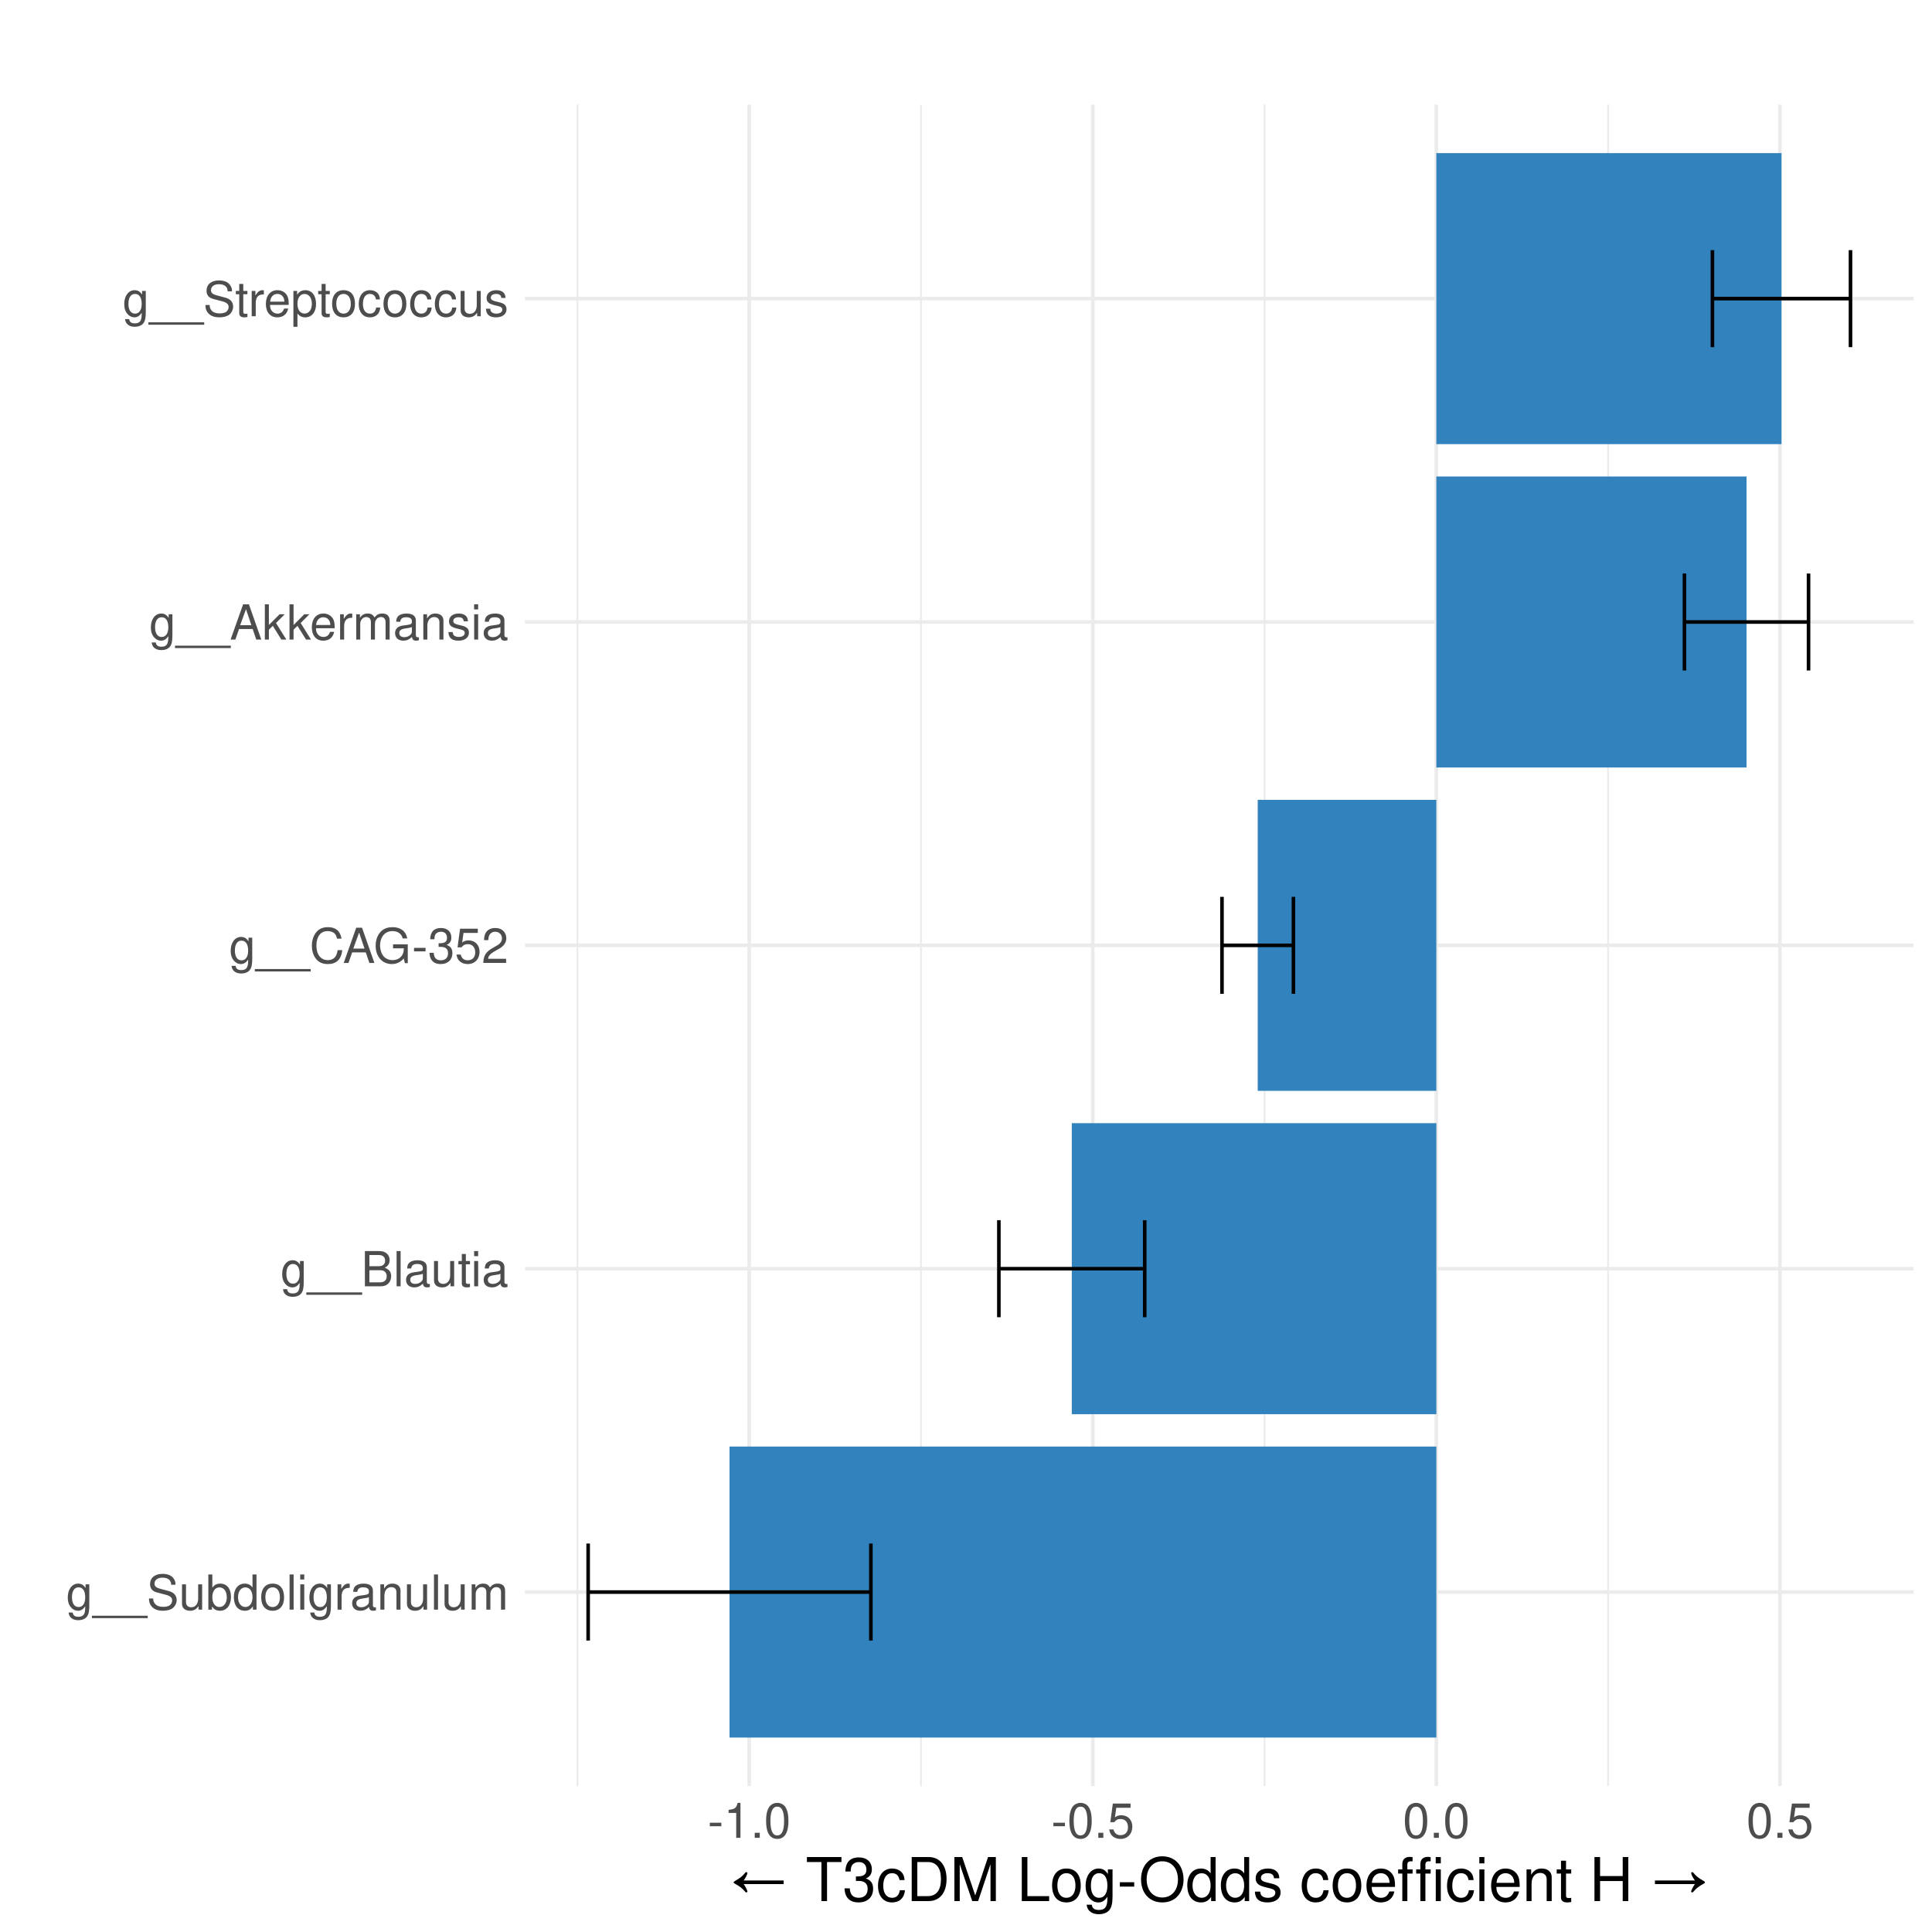
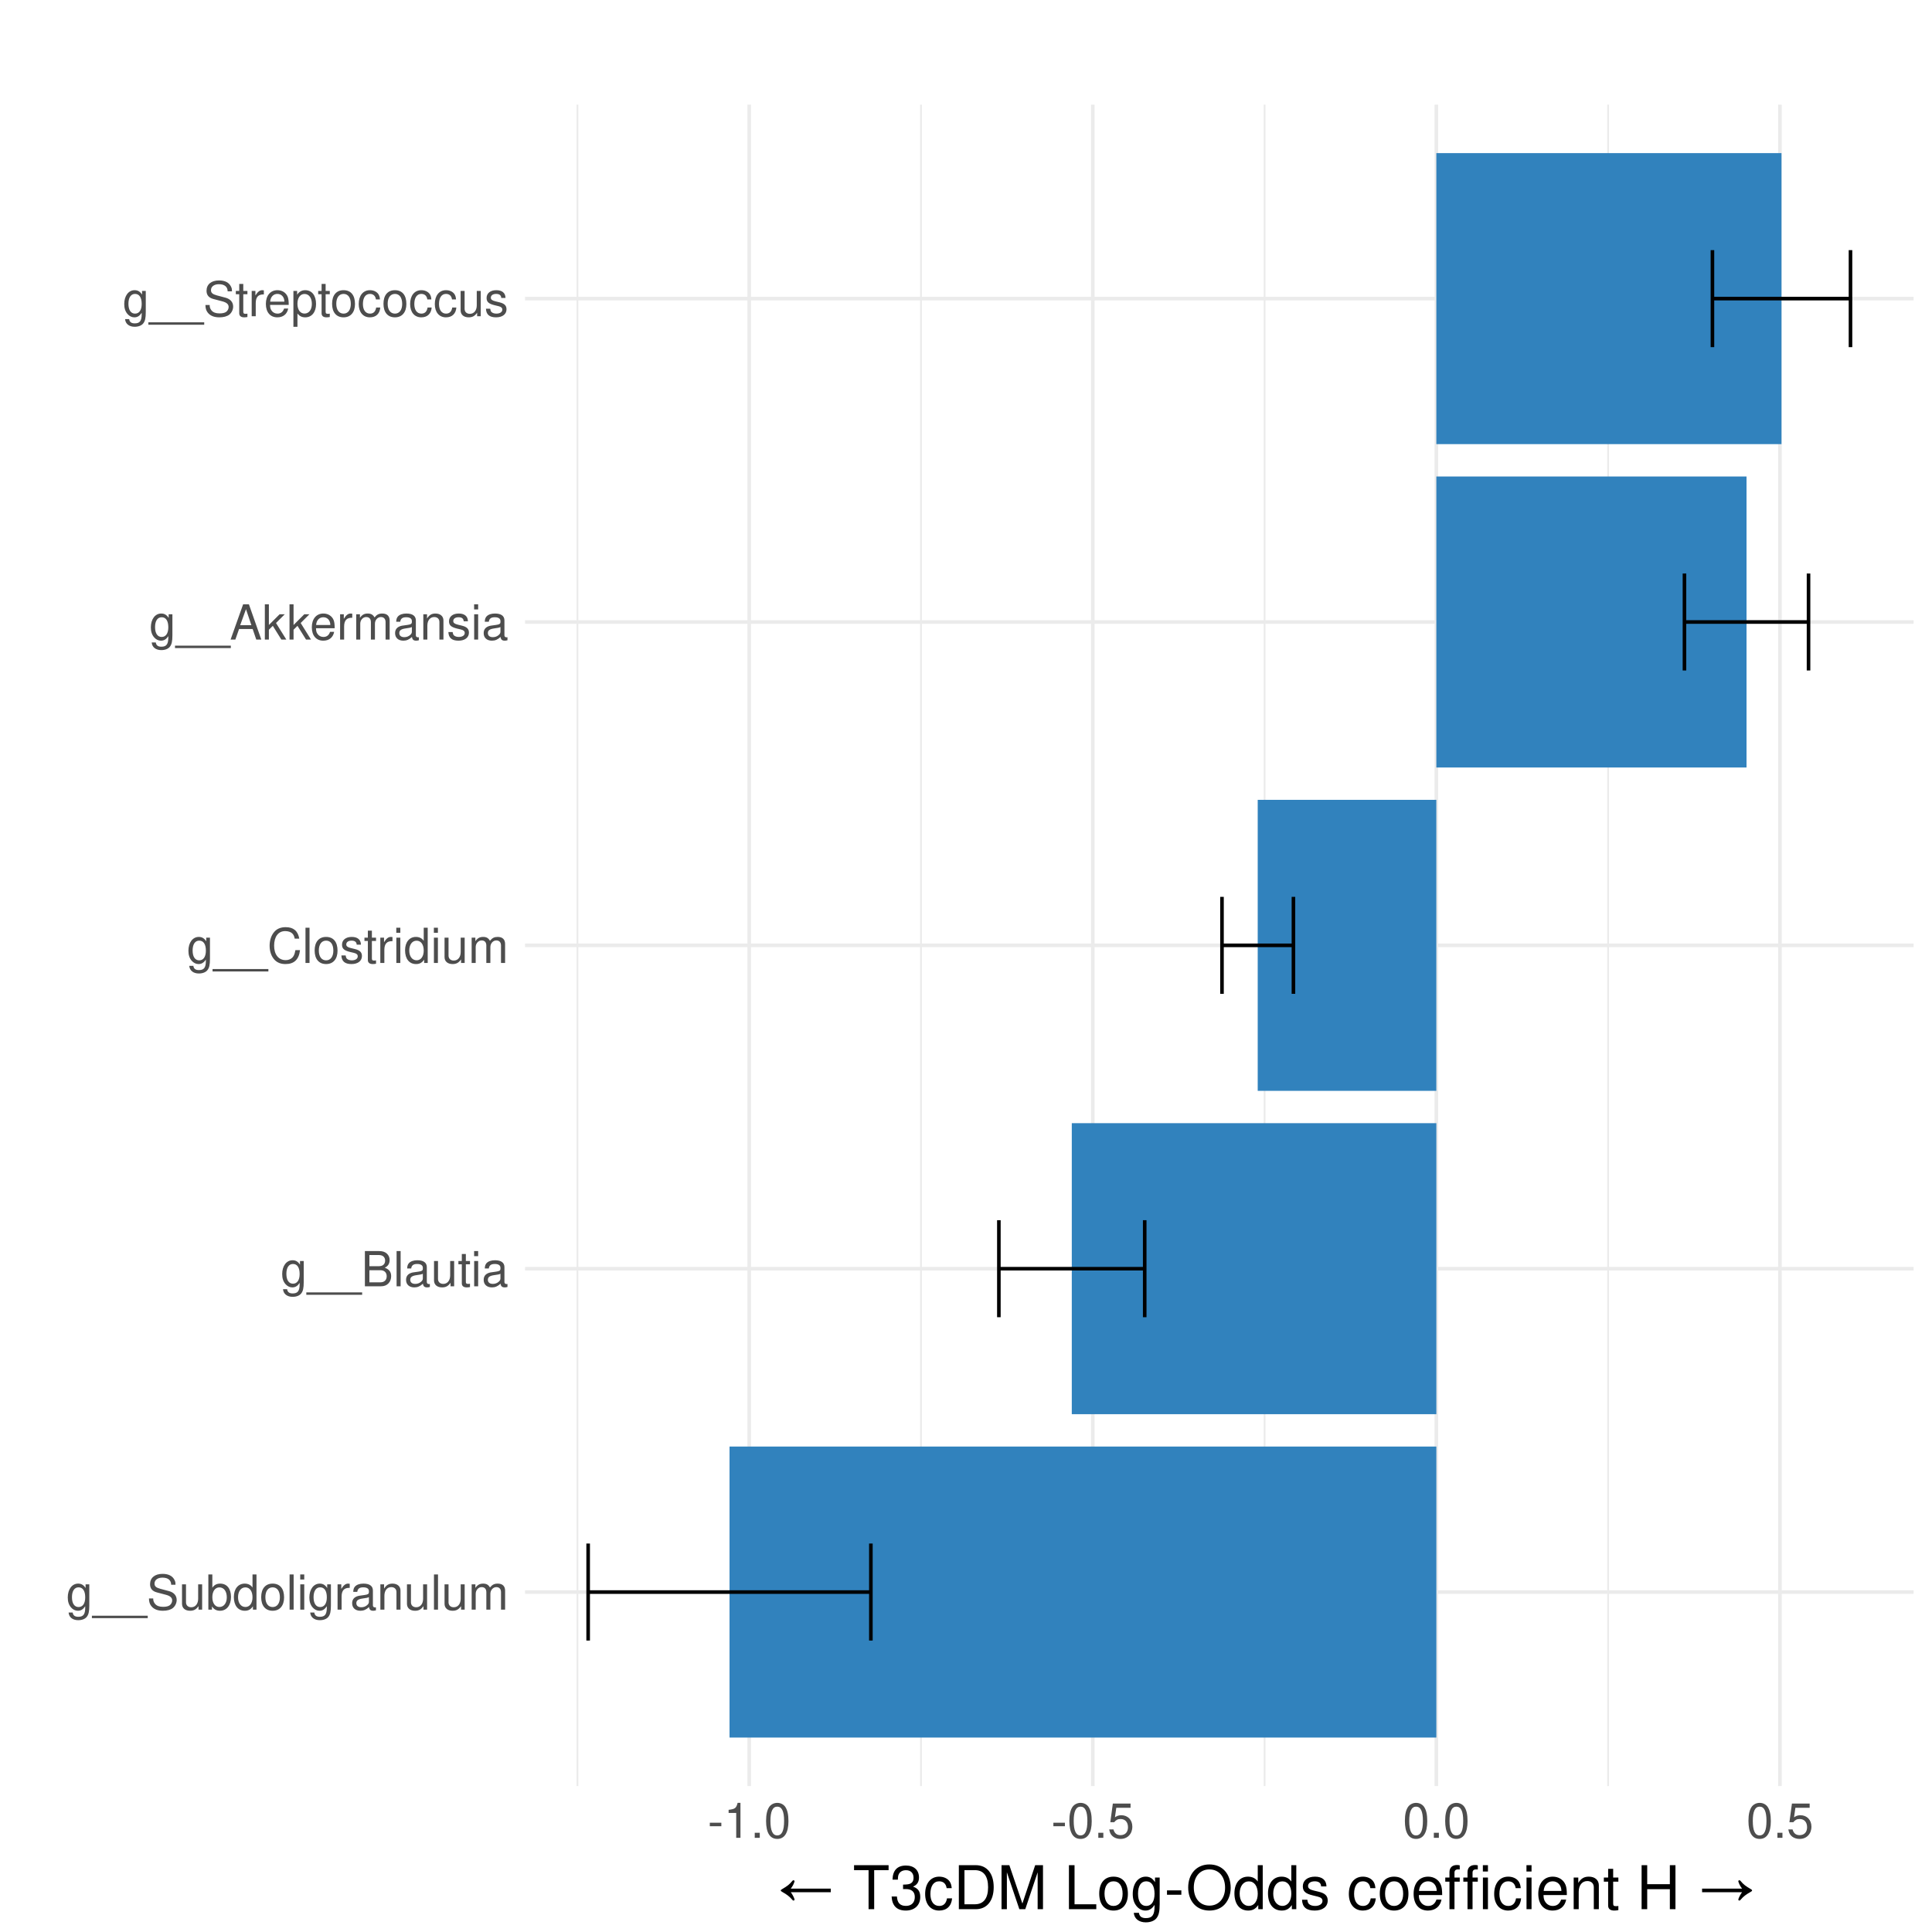
- <svg xmlns="http://www.w3.org/2000/svg" class="svglite" width="576.00pt" height="576.00pt" viewBox="0 0 576.00 576.00">
-   <defs>
-     <style type="text/css">
+ <svg xmlns="http://www.w3.org/2000/svg" class="svglite" width="576.00pt" height="576.00pt" viewBox="0 0 576.00 576.00" version="1.1" id="svg42">
+   <defs id="defs1">
+     <style type="text/css" id="style1">
    .svglite line, .svglite polyline, .svglite polygon, .svglite path, .svglite rect, .svglite circle {
      fill: none;
      stroke: #000000;
      stroke-linecap: round;
      stroke-linejoin: round;
      stroke-miterlimit: 10.00;
    }
    .svglite text {
      white-space: pre;
    }
  </style>
  </defs>
-   <rect width="100%" height="100%" style="stroke: none; fill: none;" />
-   <defs>
+   <rect width="100%" height="100%" style="stroke: none; fill: none;" id="rect1" />
+   <defs id="defs2">
    <clipPath id="cpMC4wMHw1NzYuMDB8MC4wMHw1NzYuMDA=">
-       <rect x="0.00" y="0.00" width="576.00" height="576.00" />
+       <rect x="0.00" y="0.00" width="576.00" height="576.00" id="rect2" />
    </clipPath>
  </defs>
-   <g clip-path="url(#cpMC4wMHw1NzYuMDB8MC4wMHw1NzYuMDA=)">
- </g>
-   <defs>
+   <g clip-path="url(#cpMC4wMHw1NzYuMDB8MC4wMHw1NzYuMDA=)" id="g2" />
+   <defs id="defs3">
    <clipPath id="cpMTU2LjUzfDU3MC41MnwzMS4xOXw1MzIuNDk=">
-       <rect x="156.53" y="31.19" width="413.99" height="501.30" />
+       <rect x="156.53" y="31.19" width="413.99" height="501.30" id="rect3" />
    </clipPath>
  </defs>
-   <g clip-path="url(#cpMTU2LjUzfDU3MC41MnwzMS4xOXw1MzIuNDk=)">
-     <polyline points="172.15,532.49 172.15,31.19 " style="stroke-width: 0.53; stroke: #EBEBEB; stroke-linecap: butt;" />
-     <polyline points="274.58,532.49 274.58,31.19 " style="stroke-width: 0.53; stroke: #EBEBEB; stroke-linecap: butt;" />
-     <polyline points="377.01,532.49 377.01,31.19 " style="stroke-width: 0.53; stroke: #EBEBEB; stroke-linecap: butt;" />
-     <polyline points="479.44,532.49 479.44,31.19 " style="stroke-width: 0.53; stroke: #EBEBEB; stroke-linecap: butt;" />
-     <polyline points="156.53,474.65 570.52,474.65 " style="stroke-width: 1.07; stroke: #EBEBEB; stroke-linecap: butt;" />
-     <polyline points="156.53,378.25 570.52,378.25 " style="stroke-width: 1.07; stroke: #EBEBEB; stroke-linecap: butt;" />
-     <polyline points="156.53,281.84 570.52,281.84 " style="stroke-width: 1.07; stroke: #EBEBEB; stroke-linecap: butt;" />
-     <polyline points="156.53,185.44 570.52,185.44 " style="stroke-width: 1.07; stroke: #EBEBEB; stroke-linecap: butt;" />
-     <polyline points="156.53,89.03 570.52,89.03 " style="stroke-width: 1.07; stroke: #EBEBEB; stroke-linecap: butt;" />
-     <polyline points="223.37,532.49 223.37,31.19 " style="stroke-width: 1.07; stroke: #EBEBEB; stroke-linecap: butt;" />
-     <polyline points="325.80,532.49 325.80,31.19 " style="stroke-width: 1.07; stroke: #EBEBEB; stroke-linecap: butt;" />
-     <polyline points="428.23,532.49 428.23,31.19 " style="stroke-width: 1.07; stroke: #EBEBEB; stroke-linecap: butt;" />
-     <polyline points="530.66,532.49 530.66,31.19 " style="stroke-width: 1.07; stroke: #EBEBEB; stroke-linecap: butt;" />
-     <rect x="217.50" y="431.27" width="210.73" height="86.76" style="stroke-width: 1.07; stroke: none; stroke-linecap: butt; stroke-linejoin: miter; fill: #3182BD;" />
-     <rect x="319.54" y="334.86" width="108.69" height="86.76" style="stroke-width: 1.07; stroke: none; stroke-linecap: butt; stroke-linejoin: miter; fill: #3182BD;" />
-     <rect x="428.23" y="45.65" width="102.90" height="86.76" style="stroke-width: 1.07; stroke: none; stroke-linecap: butt; stroke-linejoin: miter; fill: #3182BD;" />
-     <rect x="428.23" y="142.06" width="92.47" height="86.76" style="stroke-width: 1.07; stroke: none; stroke-linecap: butt; stroke-linejoin: miter; fill: #3182BD;" />
-     <rect x="374.97" y="238.46" width="53.25" height="86.76" style="stroke-width: 1.07; stroke: none; stroke-linecap: butt; stroke-linejoin: miter; fill: #3182BD;" />
-     <polyline points="259.64,489.11 259.64,460.19 " style="stroke-width: 1.07; stroke-linecap: butt;" />
-     <polyline points="259.64,474.65 175.35,474.65 " style="stroke-width: 1.07; stroke-linecap: butt;" />
-     <polyline points="175.35,489.11 175.35,460.19 " style="stroke-width: 1.07; stroke-linecap: butt;" />
-     <polyline points="341.28,392.71 341.28,363.79 " style="stroke-width: 1.07; stroke-linecap: butt;" />
-     <polyline points="341.28,378.25 297.80,378.25 " style="stroke-width: 1.07; stroke-linecap: butt;" />
-     <polyline points="297.80,392.71 297.80,363.79 " style="stroke-width: 1.07; stroke-linecap: butt;" />
-     <polyline points="551.70,103.49 551.70,74.57 " style="stroke-width: 1.07; stroke-linecap: butt;" />
-     <polyline points="551.70,89.03 510.54,89.03 " style="stroke-width: 1.07; stroke-linecap: butt;" />
-     <polyline points="510.54,103.49 510.54,74.57 " style="stroke-width: 1.07; stroke-linecap: butt;" />
-     <polyline points="539.19,199.90 539.19,170.98 " style="stroke-width: 1.07; stroke-linecap: butt;" />
-     <polyline points="539.19,185.44 502.20,185.44 " style="stroke-width: 1.07; stroke-linecap: butt;" />
-     <polyline points="502.20,199.90 502.20,170.98 " style="stroke-width: 1.07; stroke-linecap: butt;" />
-     <polyline points="385.62,296.30 385.62,267.38 " style="stroke-width: 1.07; stroke-linecap: butt;" />
-     <polyline points="385.62,281.84 364.32,281.84 " style="stroke-width: 1.07; stroke-linecap: butt;" />
-     <polyline points="364.32,296.30 364.32,267.38 " style="stroke-width: 1.07; stroke-linecap: butt;" />
+   <g clip-path="url(#cpMTU2LjUzfDU3MC41MnwzMS4xOXw1MzIuNDk=)" id="g33">
+     <polyline points="172.15,532.49 172.15,31.19 " style="stroke-width: 0.53; stroke: #EBEBEB; stroke-linecap: butt;" id="polyline3" />
+     <polyline points="274.58,532.49 274.58,31.19 " style="stroke-width: 0.53; stroke: #EBEBEB; stroke-linecap: butt;" id="polyline4" />
+     <polyline points="377.01,532.49 377.01,31.19 " style="stroke-width: 0.53; stroke: #EBEBEB; stroke-linecap: butt;" id="polyline5" />
+     <polyline points="479.44,532.49 479.44,31.19 " style="stroke-width: 0.53; stroke: #EBEBEB; stroke-linecap: butt;" id="polyline6" />
+     <polyline points="156.53,474.65 570.52,474.65 " style="stroke-width: 1.07; stroke: #EBEBEB; stroke-linecap: butt;" id="polyline7" />
+     <polyline points="156.53,378.25 570.52,378.25 " style="stroke-width: 1.07; stroke: #EBEBEB; stroke-linecap: butt;" id="polyline8" />
+     <polyline points="156.53,281.84 570.52,281.84 " style="stroke-width: 1.07; stroke: #EBEBEB; stroke-linecap: butt;" id="polyline9" />
+     <polyline points="156.53,185.44 570.52,185.44 " style="stroke-width: 1.07; stroke: #EBEBEB; stroke-linecap: butt;" id="polyline10" />
+     <polyline points="156.53,89.03 570.52,89.03 " style="stroke-width: 1.07; stroke: #EBEBEB; stroke-linecap: butt;" id="polyline11" />
+     <polyline points="223.37,532.49 223.37,31.19 " style="stroke-width: 1.07; stroke: #EBEBEB; stroke-linecap: butt;" id="polyline12" />
+     <polyline points="325.80,532.49 325.80,31.19 " style="stroke-width: 1.07; stroke: #EBEBEB; stroke-linecap: butt;" id="polyline13" />
+     <polyline points="428.23,532.49 428.23,31.19 " style="stroke-width: 1.07; stroke: #EBEBEB; stroke-linecap: butt;" id="polyline14" />
+     <polyline points="530.66,532.49 530.66,31.19 " style="stroke-width: 1.07; stroke: #EBEBEB; stroke-linecap: butt;" id="polyline15" />
+     <rect x="217.50" y="431.27" width="210.73" height="86.76" style="stroke-width: 1.07; stroke: none; stroke-linecap: butt; stroke-linejoin: miter; fill: #3182BD;" id="rect15" />
+     <rect x="319.54" y="334.86" width="108.69" height="86.76" style="stroke-width: 1.07; stroke: none; stroke-linecap: butt; stroke-linejoin: miter; fill: #3182BD;" id="rect16" />
+     <rect x="428.23" y="45.65" width="102.90" height="86.76" style="stroke-width: 1.07; stroke: none; stroke-linecap: butt; stroke-linejoin: miter; fill: #3182BD;" id="rect17" />
+     <rect x="428.23" y="142.06" width="92.47" height="86.76" style="stroke-width: 1.07; stroke: none; stroke-linecap: butt; stroke-linejoin: miter; fill: #3182BD;" id="rect18" />
+     <rect x="374.97" y="238.46" width="53.25" height="86.76" style="stroke-width: 1.07; stroke: none; stroke-linecap: butt; stroke-linejoin: miter; fill: #3182BD;" id="rect19" />
+     <polyline points="259.64,489.11 259.64,460.19 " style="stroke-width: 1.07; stroke-linecap: butt;" id="polyline19" />
+     <polyline points="259.64,474.65 175.35,474.65 " style="stroke-width: 1.07; stroke-linecap: butt;" id="polyline20" />
+     <polyline points="175.35,489.11 175.35,460.19 " style="stroke-width: 1.07; stroke-linecap: butt;" id="polyline21" />
+     <polyline points="341.28,392.71 341.28,363.79 " style="stroke-width: 1.07; stroke-linecap: butt;" id="polyline22" />
+     <polyline points="341.28,378.25 297.80,378.25 " style="stroke-width: 1.07; stroke-linecap: butt;" id="polyline23" />
+     <polyline points="297.80,392.71 297.80,363.79 " style="stroke-width: 1.07; stroke-linecap: butt;" id="polyline24" />
+     <polyline points="551.70,103.49 551.70,74.57 " style="stroke-width: 1.07; stroke-linecap: butt;" id="polyline25" />
+     <polyline points="551.70,89.03 510.54,89.03 " style="stroke-width: 1.07; stroke-linecap: butt;" id="polyline26" />
+     <polyline points="510.54,103.49 510.54,74.57 " style="stroke-width: 1.07; stroke-linecap: butt;" id="polyline27" />
+     <polyline points="539.19,199.90 539.19,170.98 " style="stroke-width: 1.07; stroke-linecap: butt;" id="polyline28" />
+     <polyline points="539.19,185.44 502.20,185.44 " style="stroke-width: 1.07; stroke-linecap: butt;" id="polyline29" />
+     <polyline points="502.20,199.90 502.20,170.98 " style="stroke-width: 1.07; stroke-linecap: butt;" id="polyline30" />
+     <polyline points="385.62,296.30 385.62,267.38 " style="stroke-width: 1.07; stroke-linecap: butt;" id="polyline31" />
+     <polyline points="385.62,281.84 364.32,281.84 " style="stroke-width: 1.07; stroke-linecap: butt;" id="polyline32" />
+     <polyline points="364.32,296.30 364.32,267.38 " style="stroke-width: 1.07; stroke-linecap: butt;" id="polyline33" />
  </g>
-   <g clip-path="url(#cpMC4wMHw1NzYuMDB8MC4wMHw1NzYuMDA=)">
-     <text x="151.60" y="479.90" text-anchor="end" style="font-size: 14.40px;fill: #4D4D4D; font-family: &quot;Nimbus Sans&quot;;" textLength="146.12px" lengthAdjust="spacingAndGlyphs">g__Subdoligranulum</text>
-     <text x="151.60" y="383.49" text-anchor="end" style="font-size: 14.40px;fill: #4D4D4D; font-family: &quot;Nimbus Sans&quot;;" textLength="73.81px" lengthAdjust="spacingAndGlyphs">g__Blautia</text>
-     <text x="151.60" y="287.09" text-anchor="end" style="font-size: 14.40px;fill: #4D4D4D; font-family: &quot;Nimbus Sans&quot;;" textLength="87.00px" lengthAdjust="spacingAndGlyphs">g__CAG-352</text>
-     <text x="151.60" y="190.68" text-anchor="end" style="font-size: 14.40px;fill: #4D4D4D; font-family: &quot;Nimbus Sans&quot;;" textLength="116.34px" lengthAdjust="spacingAndGlyphs">g__Akkermansia</text>
-     <text x="151.60" y="94.28" text-anchor="end" style="font-size: 14.40px;fill: #4D4D4D; font-family: &quot;Nimbus Sans&quot;;" textLength="125.52px" lengthAdjust="spacingAndGlyphs">g__Streptococcus</text>
-     <text x="223.37" y="547.92" text-anchor="middle" style="font-size: 14.40px;fill: #4D4D4D; font-family: &quot;Nimbus Sans&quot;;" textLength="28.08px" lengthAdjust="spacingAndGlyphs">-1.0</text>
-     <text x="325.80" y="547.92" text-anchor="middle" style="font-size: 14.40px;fill: #4D4D4D; font-family: &quot;Nimbus Sans&quot;;" textLength="28.08px" lengthAdjust="spacingAndGlyphs">-0.5</text>
-     <text x="428.23" y="547.92" text-anchor="middle" style="font-size: 14.40px;fill: #4D4D4D; font-family: &quot;Nimbus Sans&quot;;" textLength="22.89px" lengthAdjust="spacingAndGlyphs">0.0</text>
-     <text x="530.66" y="547.92" text-anchor="middle" style="font-size: 14.40px;fill: #4D4D4D; font-family: &quot;Nimbus Sans&quot;;" textLength="22.89px" lengthAdjust="spacingAndGlyphs">0.5</text>
-     <text x="363.53" y="566.78" text-anchor="middle" style="font-size: 18.00px; font-family: &quot;Nimbus Sans&quot;;" textLength="536.95px" lengthAdjust="spacingAndGlyphs">← T3cDM                     Log-Odds coefficient                    H →</text>
+   <g clip-path="url(#cpMC4wMHw1NzYuMDB8MC4wMHw1NzYuMDA=)" id="g42">
+     <text x="151.60" y="479.90" text-anchor="end" style="font-size: 14.40px;fill: #4D4D4D; font-family: &quot;Nimbus Sans&quot;;" textLength="146.12px" lengthAdjust="spacingAndGlyphs" id="text33">g__Subdoligranulum</text>
+     <text x="151.60" y="383.49" text-anchor="end" style="font-size: 14.40px;fill: #4D4D4D; font-family: &quot;Nimbus Sans&quot;;" textLength="73.81px" lengthAdjust="spacingAndGlyphs" id="text34">g__Blautia</text>
+     <text x="151.6" y="287.09" text-anchor="end" style="font-size:14.4px;font-family:'Nimbus Sans';fill:#4d4d4d" textLength="87" lengthAdjust="spacingAndGlyphs" id="text35">g__Clostridium</text>
+     <text x="151.60" y="190.68" text-anchor="end" style="font-size: 14.40px;fill: #4D4D4D; font-family: &quot;Nimbus Sans&quot;;" textLength="116.34px" lengthAdjust="spacingAndGlyphs" id="text36">g__Akkermansia</text>
+     <text x="151.60" y="94.28" text-anchor="end" style="font-size: 14.40px;fill: #4D4D4D; font-family: &quot;Nimbus Sans&quot;;" textLength="125.52px" lengthAdjust="spacingAndGlyphs" id="text37">g__Streptococcus</text>
+     <text x="223.37" y="547.92" text-anchor="middle" style="font-size: 14.40px;fill: #4D4D4D; font-family: &quot;Nimbus Sans&quot;;" textLength="28.08px" lengthAdjust="spacingAndGlyphs" id="text38">-1.0</text>
+     <text x="325.80" y="547.92" text-anchor="middle" style="font-size: 14.40px;fill: #4D4D4D; font-family: &quot;Nimbus Sans&quot;;" textLength="28.08px" lengthAdjust="spacingAndGlyphs" id="text39">-0.5</text>
+     <text x="428.23" y="547.92" text-anchor="middle" style="font-size: 14.40px;fill: #4D4D4D; font-family: &quot;Nimbus Sans&quot;;" textLength="22.89px" lengthAdjust="spacingAndGlyphs" id="text40">0.0</text>
+     <text x="530.66" y="547.92" text-anchor="middle" style="font-size: 14.40px;fill: #4D4D4D; font-family: &quot;Nimbus Sans&quot;;" textLength="22.89px" lengthAdjust="spacingAndGlyphs" id="text41">0.5</text>
+     <text x="363.53" y="566.78" text-anchor="middle" style="font-size:18px;font-family:'Nimbus Sans'" textLength="536.95" lengthAdjust="spacingAndGlyphs" id="text42" transform="translate(14.05523,2.424025)">            ← T3cDM            Log-Odds coefficient               H →                </text>
  </g>
</svg>
